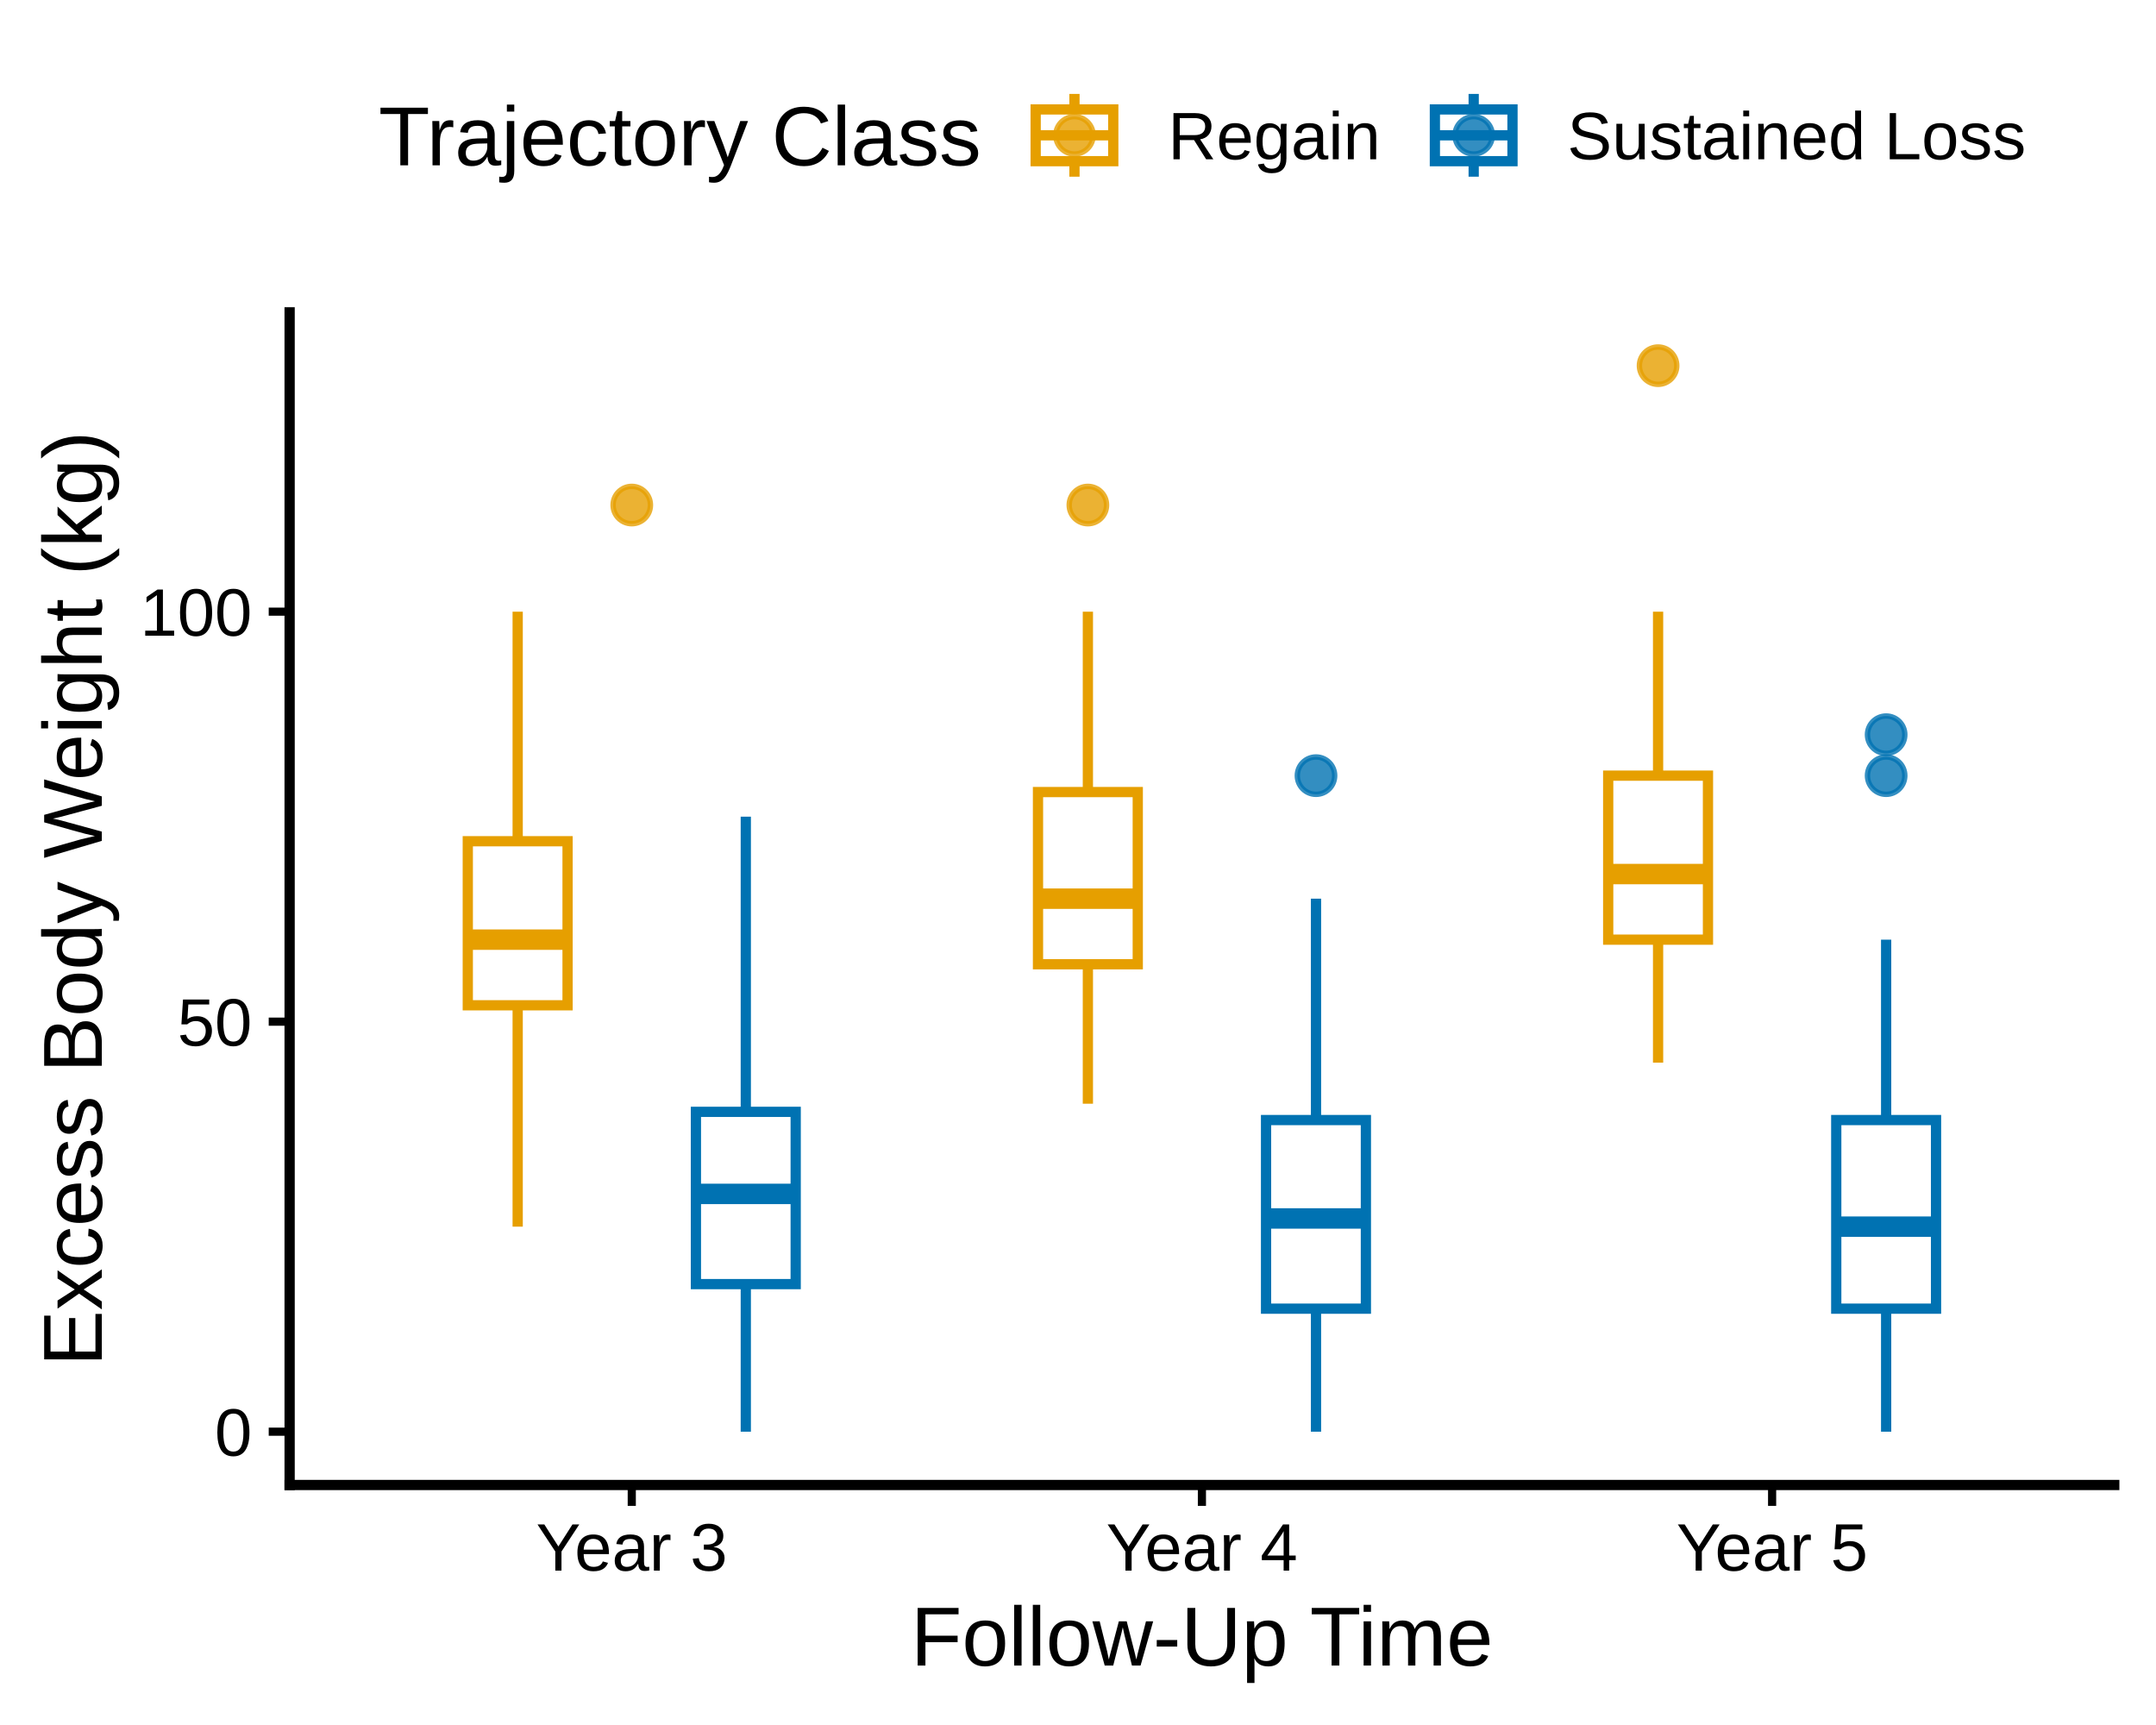
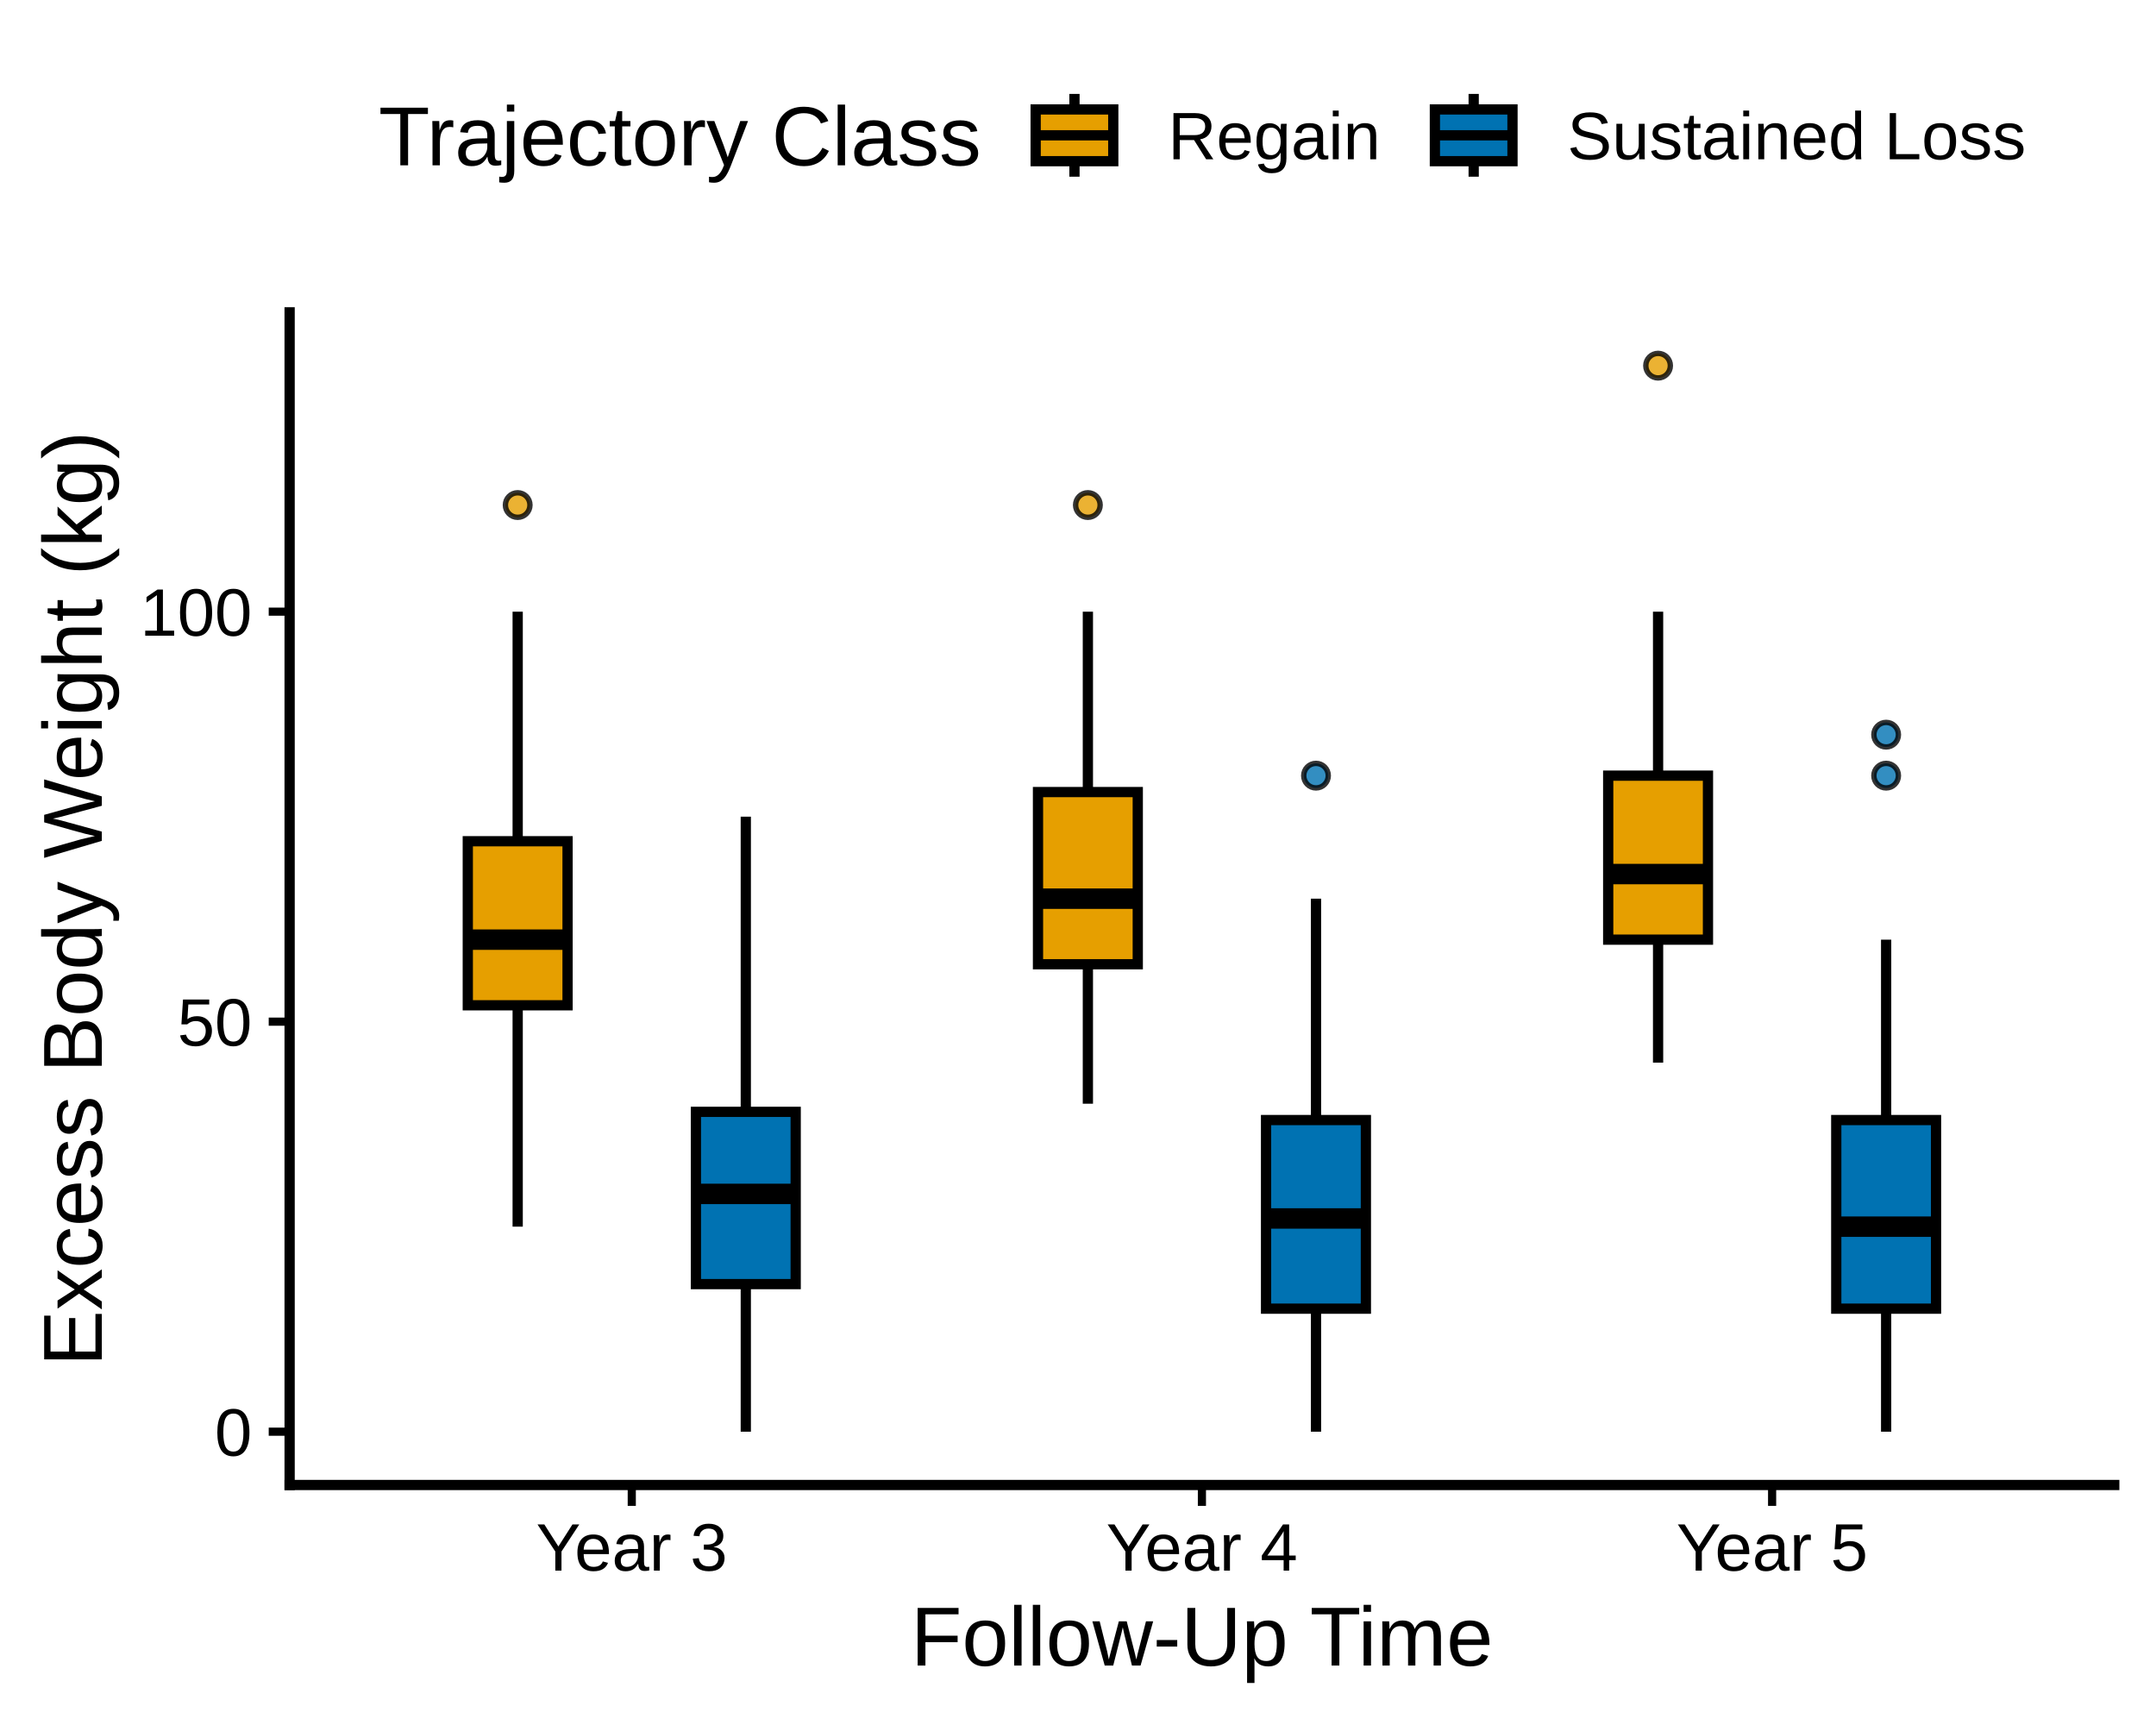
<svg xmlns="http://www.w3.org/2000/svg" width="360.00pt" height="288.00pt" viewBox="0 0 360.00 288.00">
  <g class="svglite">
    <defs>
      <style type="text/css">
    .svglite line, .svglite polyline, .svglite polygon, .svglite path, .svglite rect, .svglite circle {
      fill: none;
      stroke: #000000;
      stroke-linecap: round;
      stroke-linejoin: round;
      stroke-miterlimit: 10.00;
    }
    .svglite text {
      white-space: pre;
    }
    .svglite g.glyphgroup path {
      fill: inherit;
      stroke: none;
    }
  </style>
    </defs>
    <rect width="100%" height="100%" style="stroke: none; fill: #FFFFFF;" />
    <defs>
      <clipPath id="cpMC4wMHwzNjAuMDB8MC4wMHwyODguMDA=">
        <rect x="0.00" y="0.00" width="360.00" height="288.00" />
      </clipPath>
    </defs>
    <g clip-path="url(#cpMC4wMHwzNjAuMDB8MC4wMHwyODguMDA=)">
      <rect x="0" y="0.00" width="360.00" height="288.00" style="stroke-width: 1.36; stroke: #FFFFFF; fill: #FFFFFF;" />
    </g>
    <defs>
      <clipPath id="cpNDguMzZ8MzUzLjAzfDUyLjE1fDI0Ny45Mw==">
        <rect x="48.36" y="52.15" width="304.67" height="195.78" />
      </clipPath>
    </defs>
    <g clip-path="url(#cpNDguMzZ8MzUzLjAzfDUyLjE1fDI0Ny45Mw==)">
      <rect x="48.36" y="52.15" width="304.67" height="195.78" style="stroke-width: 1.36; stroke: none; fill: #FFFFFF;" />
-       <line x1="86.44" y1="140.45" x2="86.44" y2="102.12" style="stroke-width: 1.71; stroke: #E69F00; stroke-linecap: butt;" />
-       <line x1="86.44" y1="167.84" x2="86.44" y2="204.80" style="stroke-width: 1.71; stroke: #E69F00; stroke-linecap: butt;" />
-       <polygon points="78.11,140.45 78.11,167.84 94.77,167.84 94.77,140.45 78.11,140.45 " style="stroke-width: 1.71; stroke: #E69F00; stroke-linecap: butt; stroke-linejoin: miter; fill: #FFFFFF;" />
-       <line x1="78.11" y1="156.88" x2="94.77" y2="156.88" style="stroke-width: 3.41; stroke: #E69F00; stroke-linecap: butt; stroke-linejoin: miter;" />
-       <line x1="181.65" y1="132.24" x2="181.65" y2="102.12" style="stroke-width: 1.71; stroke: #E69F00; stroke-linecap: butt;" />
-       <line x1="181.65" y1="160.99" x2="181.65" y2="184.27" style="stroke-width: 1.71; stroke: #E69F00; stroke-linecap: butt;" />
-       <polygon points="173.32,132.24 173.32,160.99 189.98,160.99 189.98,132.24 173.32,132.24 " style="stroke-width: 1.71; stroke: #E69F00; stroke-linecap: butt; stroke-linejoin: miter; fill: #FFFFFF;" />
-       <line x1="173.32" y1="150.04" x2="189.98" y2="150.04" style="stroke-width: 3.41; stroke: #E69F00; stroke-linecap: butt; stroke-linejoin: miter;" />
-       <line x1="276.86" y1="129.50" x2="276.86" y2="102.12" style="stroke-width: 1.71; stroke: #E69F00; stroke-linecap: butt;" />
-       <line x1="276.86" y1="156.88" x2="276.86" y2="177.42" style="stroke-width: 1.71; stroke: #E69F00; stroke-linecap: butt;" />
-       <polygon points="268.53,129.50 268.53,156.88 285.19,156.88 285.19,129.50 268.53,129.50 " style="stroke-width: 1.71; stroke: #E69F00; stroke-linecap: butt; stroke-linejoin: miter; fill: #FFFFFF;" />
-       <line x1="268.53" y1="145.93" x2="285.19" y2="145.93" style="stroke-width: 3.41; stroke: #E69F00; stroke-linecap: butt; stroke-linejoin: miter;" />
-       <line x1="124.53" y1="185.63" x2="124.53" y2="136.35" style="stroke-width: 1.71; stroke: #0072B2; stroke-linecap: butt;" />
-       <line x1="124.53" y1="214.39" x2="124.53" y2="239.03" style="stroke-width: 1.71; stroke: #0072B2; stroke-linecap: butt;" />
-       <polygon points="116.20,185.63 116.20,214.39 132.86,214.39 132.86,185.63 116.20,185.63 " style="stroke-width: 1.71; stroke: #0072B2; stroke-linecap: butt; stroke-linejoin: miter; fill: #FFFFFF;" />
-       <line x1="116.20" y1="199.33" x2="132.86" y2="199.33" style="stroke-width: 3.41; stroke: #0072B2; stroke-linecap: butt; stroke-linejoin: miter;" />
-       <line x1="219.74" y1="187.00" x2="219.74" y2="150.04" style="stroke-width: 1.71; stroke: #0072B2; stroke-linecap: butt;" />
-       <line x1="219.74" y1="218.49" x2="219.74" y2="239.03" style="stroke-width: 1.71; stroke: #0072B2; stroke-linecap: butt;" />
-       <polygon points="211.40,187.00 211.40,218.49 228.07,218.49 228.07,187.00 211.40,187.00 " style="stroke-width: 1.71; stroke: #0072B2; stroke-linecap: butt; stroke-linejoin: miter; fill: #FFFFFF;" />
-       <line x1="211.40" y1="203.43" x2="228.07" y2="203.43" style="stroke-width: 3.41; stroke: #0072B2; stroke-linecap: butt; stroke-linejoin: miter;" />
-       <line x1="314.94" y1="187.00" x2="314.94" y2="156.88" style="stroke-width: 1.71; stroke: #0072B2; stroke-linecap: butt;" />
-       <line x1="314.94" y1="218.49" x2="314.94" y2="239.03" style="stroke-width: 1.71; stroke: #0072B2; stroke-linecap: butt;" />
-       <polygon points="306.61,187.00 306.61,218.49 323.27,218.49 323.27,187.00 306.61,187.00 " style="stroke-width: 1.71; stroke: #0072B2; stroke-linecap: butt; stroke-linejoin: miter; fill: #FFFFFF;" />
-       <line x1="306.61" y1="204.80" x2="323.27" y2="204.80" style="stroke-width: 3.41; stroke: #0072B2; stroke-linecap: butt; stroke-linejoin: miter;" />
-       <circle cx="105.49" cy="84.32" r="3.12" style="stroke-width: 0.90; stroke: #E69F00; stroke-opacity: 0.80; fill: #E69F00; fill-opacity: 0.80;" />
-       <circle cx="181.65" cy="84.32" r="3.12" style="stroke-width: 0.90; stroke: #E69F00; stroke-opacity: 0.80; fill: #E69F00; fill-opacity: 0.80;" />
-       <circle cx="219.74" cy="129.50" r="3.12" style="stroke-width: 0.90; stroke: #0072B2; stroke-opacity: 0.80; fill: #0072B2; fill-opacity: 0.80;" />
-       <circle cx="276.86" cy="61.05" r="3.12" style="stroke-width: 0.90; stroke: #E69F00; stroke-opacity: 0.80; fill: #E69F00; fill-opacity: 0.80;" />
-       <circle cx="314.94" cy="129.50" r="3.12" style="stroke-width: 0.90; stroke: #0072B2; stroke-opacity: 0.80; fill: #0072B2; fill-opacity: 0.80;" />
-       <circle cx="314.94" cy="122.66" r="3.12" style="stroke-width: 0.90; stroke: #0072B2; stroke-opacity: 0.80; fill: #0072B2; fill-opacity: 0.80;" />
+       <line x1="86.44" y1="140.45" x2="86.44" y2="102.12" style="stroke-width: 1.71; stroke-linecap: butt;" />
+       <line x1="86.44" y1="167.84" x2="86.44" y2="204.80" style="stroke-width: 1.71; stroke-linecap: butt;" />
+       <polygon points="78.11,140.45 78.11,167.84 94.77,167.84 94.77,140.45 78.11,140.45 " style="stroke-width: 1.71; stroke-linecap: butt; stroke-linejoin: miter; fill: #E69F00;" />
+       <line x1="78.11" y1="156.88" x2="94.77" y2="156.88" style="stroke-width: 3.41; stroke-linecap: butt; stroke-linejoin: miter;" />
+       <line x1="181.65" y1="132.24" x2="181.65" y2="102.12" style="stroke-width: 1.71; stroke-linecap: butt;" />
+       <line x1="181.65" y1="160.99" x2="181.65" y2="184.27" style="stroke-width: 1.71; stroke-linecap: butt;" />
+       <polygon points="173.32,132.24 173.32,160.99 189.98,160.99 189.98,132.24 173.32,132.24 " style="stroke-width: 1.71; stroke-linecap: butt; stroke-linejoin: miter; fill: #E69F00;" />
+       <line x1="173.32" y1="150.04" x2="189.98" y2="150.04" style="stroke-width: 3.41; stroke-linecap: butt; stroke-linejoin: miter;" />
+       <line x1="276.86" y1="129.50" x2="276.86" y2="102.12" style="stroke-width: 1.71; stroke-linecap: butt;" />
+       <line x1="276.86" y1="156.88" x2="276.86" y2="177.42" style="stroke-width: 1.71; stroke-linecap: butt;" />
+       <polygon points="268.53,129.50 268.53,156.88 285.19,156.88 285.19,129.50 268.53,129.50 " style="stroke-width: 1.71; stroke-linecap: butt; stroke-linejoin: miter; fill: #E69F00;" />
+       <line x1="268.53" y1="145.93" x2="285.19" y2="145.93" style="stroke-width: 3.41; stroke-linecap: butt; stroke-linejoin: miter;" />
+       <line x1="124.53" y1="185.63" x2="124.53" y2="136.35" style="stroke-width: 1.71; stroke-linecap: butt;" />
+       <line x1="124.53" y1="214.39" x2="124.53" y2="239.03" style="stroke-width: 1.71; stroke-linecap: butt;" />
+       <polygon points="116.20,185.63 116.20,214.39 132.86,214.39 132.86,185.63 116.20,185.63 " style="stroke-width: 1.71; stroke-linecap: butt; stroke-linejoin: miter; fill: #0072B2;" />
+       <line x1="116.20" y1="199.33" x2="132.86" y2="199.33" style="stroke-width: 3.41; stroke-linecap: butt; stroke-linejoin: miter;" />
+       <line x1="219.74" y1="187.00" x2="219.74" y2="150.04" style="stroke-width: 1.71; stroke-linecap: butt;" />
+       <line x1="219.74" y1="218.49" x2="219.74" y2="239.03" style="stroke-width: 1.71; stroke-linecap: butt;" />
+       <polygon points="211.40,187.00 211.40,218.49 228.07,218.49 228.07,187.00 211.40,187.00 " style="stroke-width: 1.71; stroke-linecap: butt; stroke-linejoin: miter; fill: #0072B2;" />
+       <line x1="211.40" y1="203.43" x2="228.07" y2="203.43" style="stroke-width: 3.41; stroke-linecap: butt; stroke-linejoin: miter;" />
+       <line x1="314.94" y1="187.00" x2="314.94" y2="156.88" style="stroke-width: 1.71; stroke-linecap: butt;" />
+       <line x1="314.94" y1="218.49" x2="314.94" y2="239.03" style="stroke-width: 1.71; stroke-linecap: butt;" />
+       <polygon points="306.61,187.00 306.61,218.49 323.27,218.49 323.27,187.00 306.61,187.00 " style="stroke-width: 1.71; stroke-linecap: butt; stroke-linejoin: miter; fill: #0072B2;" />
+       <line x1="306.61" y1="204.80" x2="323.27" y2="204.80" style="stroke-width: 3.41; stroke-linecap: butt; stroke-linejoin: miter;" />
+       <circle cx="86.44" cy="84.32" r="2.05" style="stroke-width: 0.90; stroke: #000000; stroke-opacity: 0.80; fill: #E69F00; fill-opacity: 0.80;" />
+       <circle cx="181.65" cy="84.32" r="2.05" style="stroke-width: 0.90; stroke: #000000; stroke-opacity: 0.80; fill: #E69F00; fill-opacity: 0.80;" />
+       <circle cx="219.74" cy="129.50" r="2.05" style="stroke-width: 0.90; stroke: #000000; stroke-opacity: 0.80; fill: #0072B2; fill-opacity: 0.80;" />
+       <circle cx="276.86" cy="61.05" r="2.05" style="stroke-width: 0.90; stroke: #000000; stroke-opacity: 0.80; fill: #E69F00; fill-opacity: 0.80;" />
+       <circle cx="314.94" cy="129.50" r="2.05" style="stroke-width: 0.90; stroke: #000000; stroke-opacity: 0.80; fill: #0072B2; fill-opacity: 0.80;" />
+       <circle cx="314.94" cy="122.66" r="2.05" style="stroke-width: 0.90; stroke: #000000; stroke-opacity: 0.80; fill: #0072B2; fill-opacity: 0.80;" />
    </g>
    <g clip-path="url(#cpMC4wMHwzNjAuMDB8MC4wMHwyODguMDA=)">
      <polyline points="48.36,247.93 48.36,52.15 " style="stroke-width: 1.71; stroke-linecap: square;" />
      <text x="42.08" y="243.04" text-anchor="end" style="font-size: 11.20px; font-family: &quot;Arial&quot;;" textLength="6.22px" lengthAdjust="spacingAndGlyphs">0</text>
      <text x="42.08" y="174.58" text-anchor="end" style="font-size: 11.20px; font-family: &quot;Arial&quot;;" textLength="12.44px" lengthAdjust="spacingAndGlyphs">50</text>
      <text x="42.08" y="106.13" text-anchor="end" style="font-size: 11.20px; font-family: &quot;Arial&quot;;" textLength="18.66px" lengthAdjust="spacingAndGlyphs">100</text>
      <polyline points="44.87,239.03 48.36,239.03 " style="stroke-width: 1.36; stroke-linecap: butt;" />
      <polyline points="44.87,170.57 48.36,170.57 " style="stroke-width: 1.36; stroke-linecap: butt;" />
      <polyline points="44.87,102.12 48.36,102.12 " style="stroke-width: 1.36; stroke-linecap: butt;" />
      <polyline points="48.36,247.93 353.03,247.93 " style="stroke-width: 1.71; stroke-linecap: square;" />
      <polyline points="105.49,251.41 105.49,247.93 " style="stroke-width: 1.36; stroke-linecap: butt;" />
      <polyline points="200.69,251.41 200.69,247.93 " style="stroke-width: 1.36; stroke-linecap: butt;" />
      <polyline points="295.90,251.41 295.90,247.93 " style="stroke-width: 1.36; stroke-linecap: butt;" />
      <text x="105.49" y="262.22" text-anchor="middle" style="font-size: 11.20px; font-family: &quot;Arial&quot;;" textLength="31.92px" lengthAdjust="spacingAndGlyphs">Year 3</text>
      <text x="200.69" y="262.22" text-anchor="middle" style="font-size: 11.20px; font-family: &quot;Arial&quot;;" textLength="31.92px" lengthAdjust="spacingAndGlyphs">Year 4</text>
      <text x="295.90" y="262.22" text-anchor="middle" style="font-size: 11.20px; font-family: &quot;Arial&quot;;" textLength="31.92px" lengthAdjust="spacingAndGlyphs">Year 5</text>
      <text x="200.69" y="278.08" text-anchor="middle" style="font-size: 14.00px; font-family: &quot;Arial&quot;;" textLength="97.20px" lengthAdjust="spacingAndGlyphs">Follow-Up Time</text>
      <text transform="translate(17.00,150.04) rotate(-90)" text-anchor="middle" style="font-size: 14.00px; font-family: &quot;Arial&quot;;" textLength="156.11px" lengthAdjust="spacingAndGlyphs">Excess Body Weight (kg)</text>
      <rect x="56.24" y="6.97" width="288.90" height="31.23" style="stroke-width: 1.36; stroke: none; fill: #FFFFFF;" />
      <text x="63.22" y="27.60" style="font-size: 14.00px; font-family: &quot;Arial&quot;;" textLength="100.58px" lengthAdjust="spacingAndGlyphs">Trajectory Class</text>
      <rect x="170.77" y="13.95" width="17.28" height="17.28" style="stroke-width: 1.36; stroke: none; fill: #FFFFFF;" />
-       <polyline points="179.41,29.50 179.41,26.91 " style="stroke-width: 1.71; stroke: #E69F00; stroke-linecap: butt; stroke-linejoin: miter;" />
-       <polyline points="179.41,18.27 179.41,15.68 " style="stroke-width: 1.71; stroke: #E69F00; stroke-linecap: butt; stroke-linejoin: miter;" />
-       <rect x="172.93" y="18.27" width="12.96" height="8.64" style="stroke-width: 1.71; stroke: #E69F00; stroke-linecap: butt; stroke-linejoin: miter; fill: #FFFFFF;" />
-       <polyline points="172.93,22.59 185.89,22.59 " style="stroke-width: 1.71; stroke: #E69F00; stroke-linecap: butt; stroke-linejoin: miter;" />
-       <polyline points="179.41,29.50 179.41,29.50 " style="stroke-width: 1.71; stroke: #E69F00; stroke-linecap: butt; stroke-linejoin: miter;" />
-       <polyline points="179.41,15.68 179.41,15.68 " style="stroke-width: 1.71; stroke: #E69F00; stroke-linecap: butt; stroke-linejoin: miter;" />
-       <circle cx="179.41" cy="22.59" r="3.12" style="stroke-width: 0.90; stroke: #E69F00; stroke-opacity: 0.80; fill: #E69F00; fill-opacity: 0.80;" />
+       <polyline points="179.41,29.50 179.41,26.91 " style="stroke-width: 1.71; stroke-linecap: butt; stroke-linejoin: miter;" />
+       <polyline points="179.41,18.27 179.41,15.68 " style="stroke-width: 1.71; stroke-linecap: butt; stroke-linejoin: miter;" />
+       <rect x="172.93" y="18.27" width="12.96" height="8.64" style="stroke-width: 1.71; stroke-linecap: butt; stroke-linejoin: miter; fill: #E69F00;" />
+       <polyline points="172.93,22.59 185.89,22.59 " style="stroke-width: 1.71; stroke-linecap: butt; stroke-linejoin: miter;" />
+       <polyline points="179.41,29.50 179.41,29.50 " style="stroke-width: 1.71; stroke-linecap: butt; stroke-linejoin: miter;" />
+       <polyline points="179.41,15.68 179.41,15.68 " style="stroke-width: 1.71; stroke-linecap: butt; stroke-linejoin: miter;" />
      <rect x="237.43" y="13.95" width="17.28" height="17.28" style="stroke-width: 1.36; stroke: none; fill: #FFFFFF;" />
-       <polyline points="246.07,29.50 246.07,26.91 " style="stroke-width: 1.71; stroke: #0072B2; stroke-linecap: butt; stroke-linejoin: miter;" />
-       <polyline points="246.07,18.27 246.07,15.68 " style="stroke-width: 1.71; stroke: #0072B2; stroke-linecap: butt; stroke-linejoin: miter;" />
-       <rect x="239.59" y="18.27" width="12.96" height="8.64" style="stroke-width: 1.71; stroke: #0072B2; stroke-linecap: butt; stroke-linejoin: miter; fill: #FFFFFF;" />
-       <polyline points="239.59,22.59 252.55,22.59 " style="stroke-width: 1.71; stroke: #0072B2; stroke-linecap: butt; stroke-linejoin: miter;" />
-       <polyline points="246.07,29.50 246.07,29.50 " style="stroke-width: 1.71; stroke: #0072B2; stroke-linecap: butt; stroke-linejoin: miter;" />
-       <polyline points="246.07,15.68 246.07,15.68 " style="stroke-width: 1.71; stroke: #0072B2; stroke-linecap: butt; stroke-linejoin: miter;" />
-       <circle cx="246.07" cy="22.59" r="3.12" style="stroke-width: 0.90; stroke: #0072B2; stroke-opacity: 0.80; fill: #0072B2; fill-opacity: 0.80;" />
+       <polyline points="246.07,29.50 246.07,26.91 " style="stroke-width: 1.71; stroke-linecap: butt; stroke-linejoin: miter;" />
+       <polyline points="246.07,18.27 246.07,15.68 " style="stroke-width: 1.71; stroke-linecap: butt; stroke-linejoin: miter;" />
+       <rect x="239.59" y="18.27" width="12.96" height="8.64" style="stroke-width: 1.71; stroke-linecap: butt; stroke-linejoin: miter; fill: #0072B2;" />
+       <polyline points="239.59,22.59 252.55,22.59 " style="stroke-width: 1.71; stroke-linecap: butt; stroke-linejoin: miter;" />
+       <polyline points="246.07,29.50 246.07,29.50 " style="stroke-width: 1.71; stroke-linecap: butt; stroke-linejoin: miter;" />
+       <polyline points="246.07,15.68 246.07,15.68 " style="stroke-width: 1.71; stroke-linecap: butt; stroke-linejoin: miter;" />
      <text x="195.02" y="26.59" style="font-size: 11.20px; font-family: &quot;Arial&quot;;" textLength="35.44px" lengthAdjust="spacingAndGlyphs">Regain</text>
      <text x="261.69" y="26.59" style="font-size: 11.20px; font-family: &quot;Arial&quot;;" textLength="76.48px" lengthAdjust="spacingAndGlyphs">Sustained Loss</text>
    </g>
  </g>
</svg>
